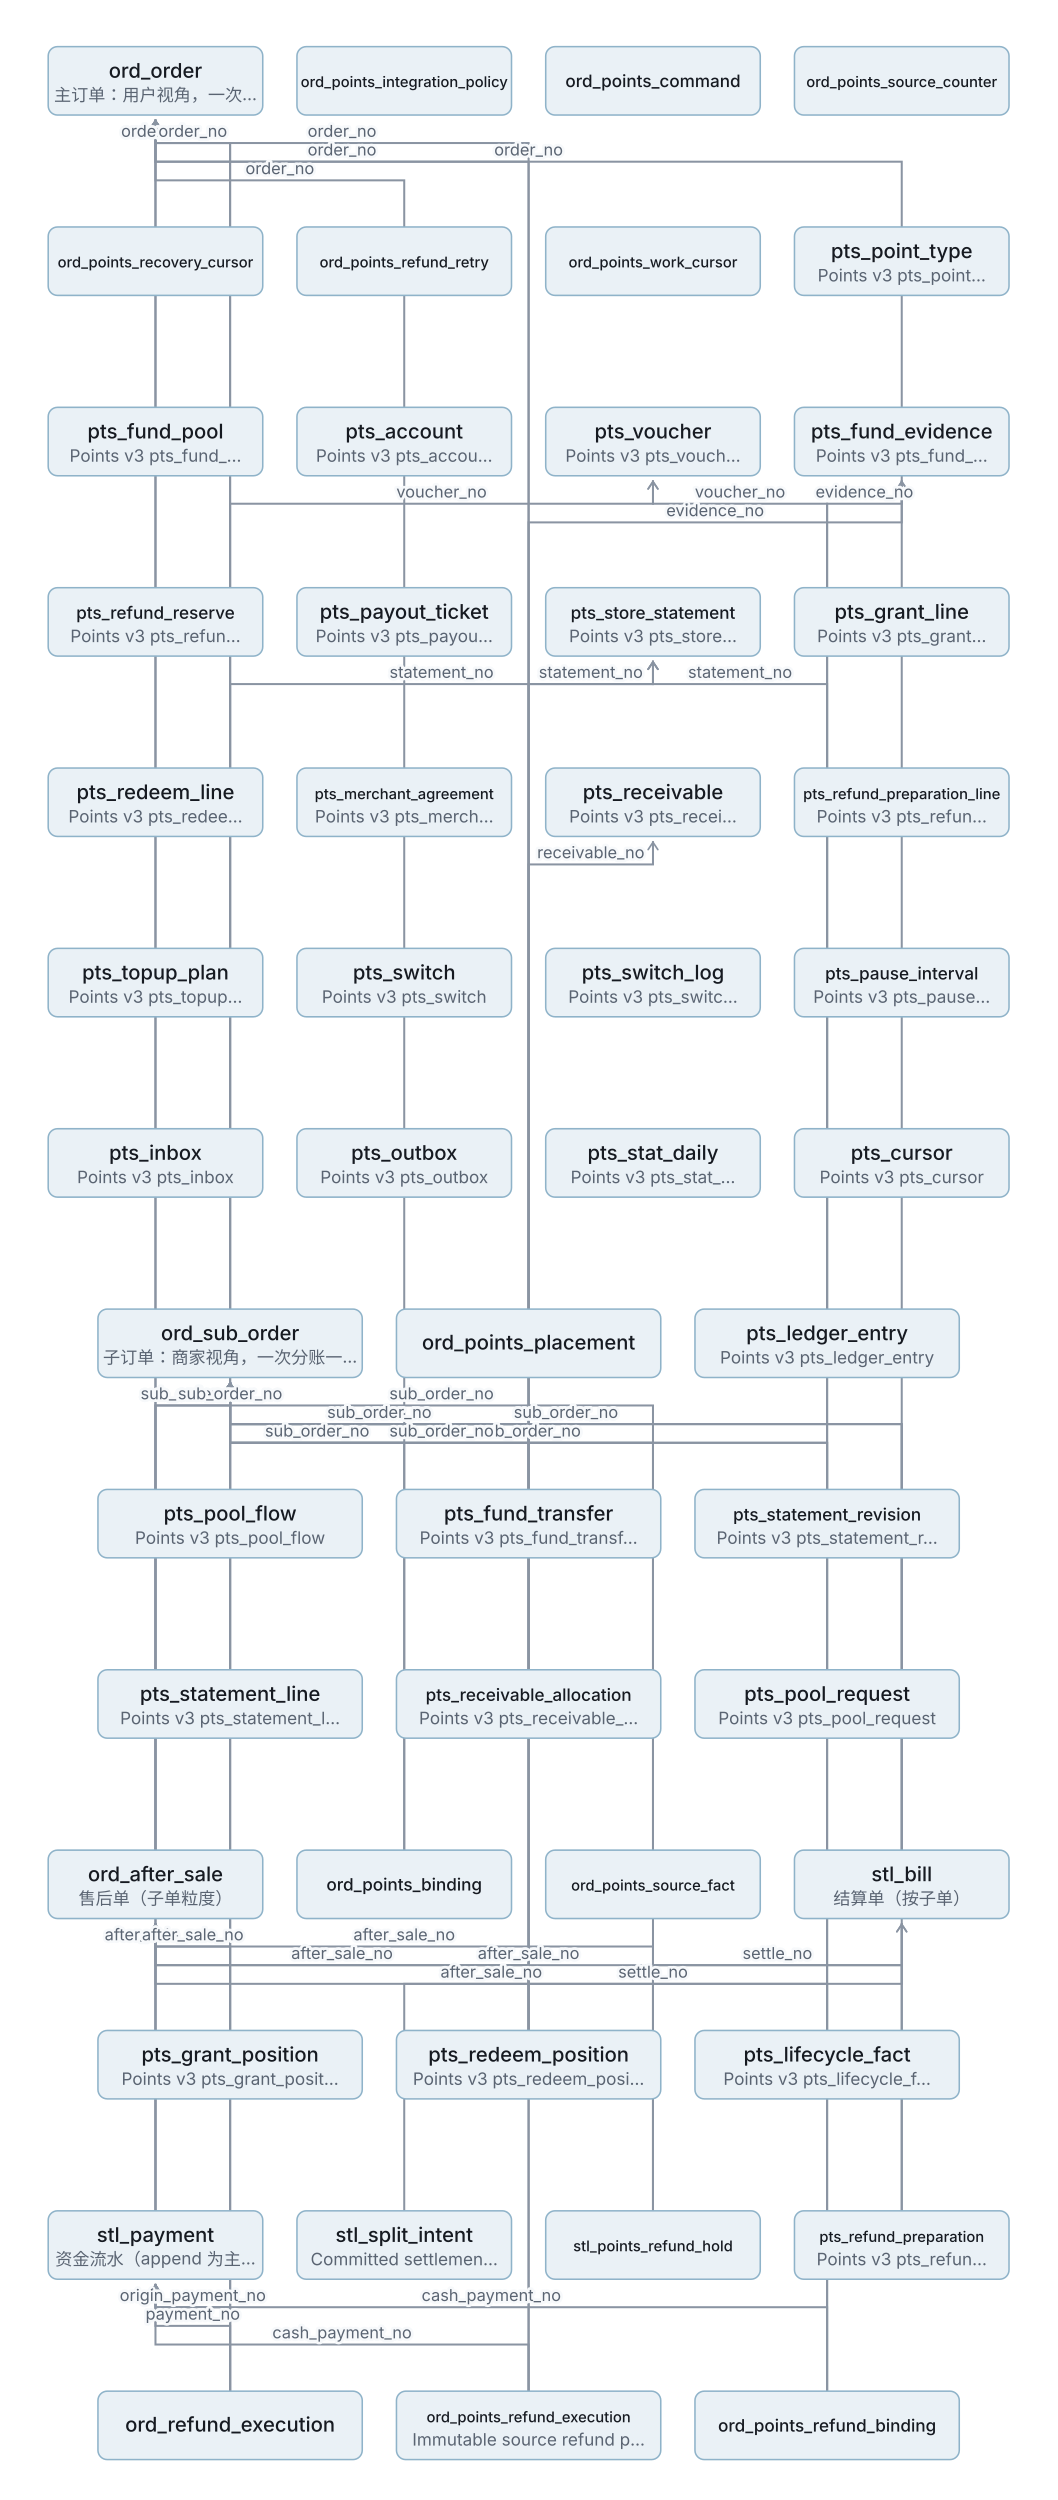
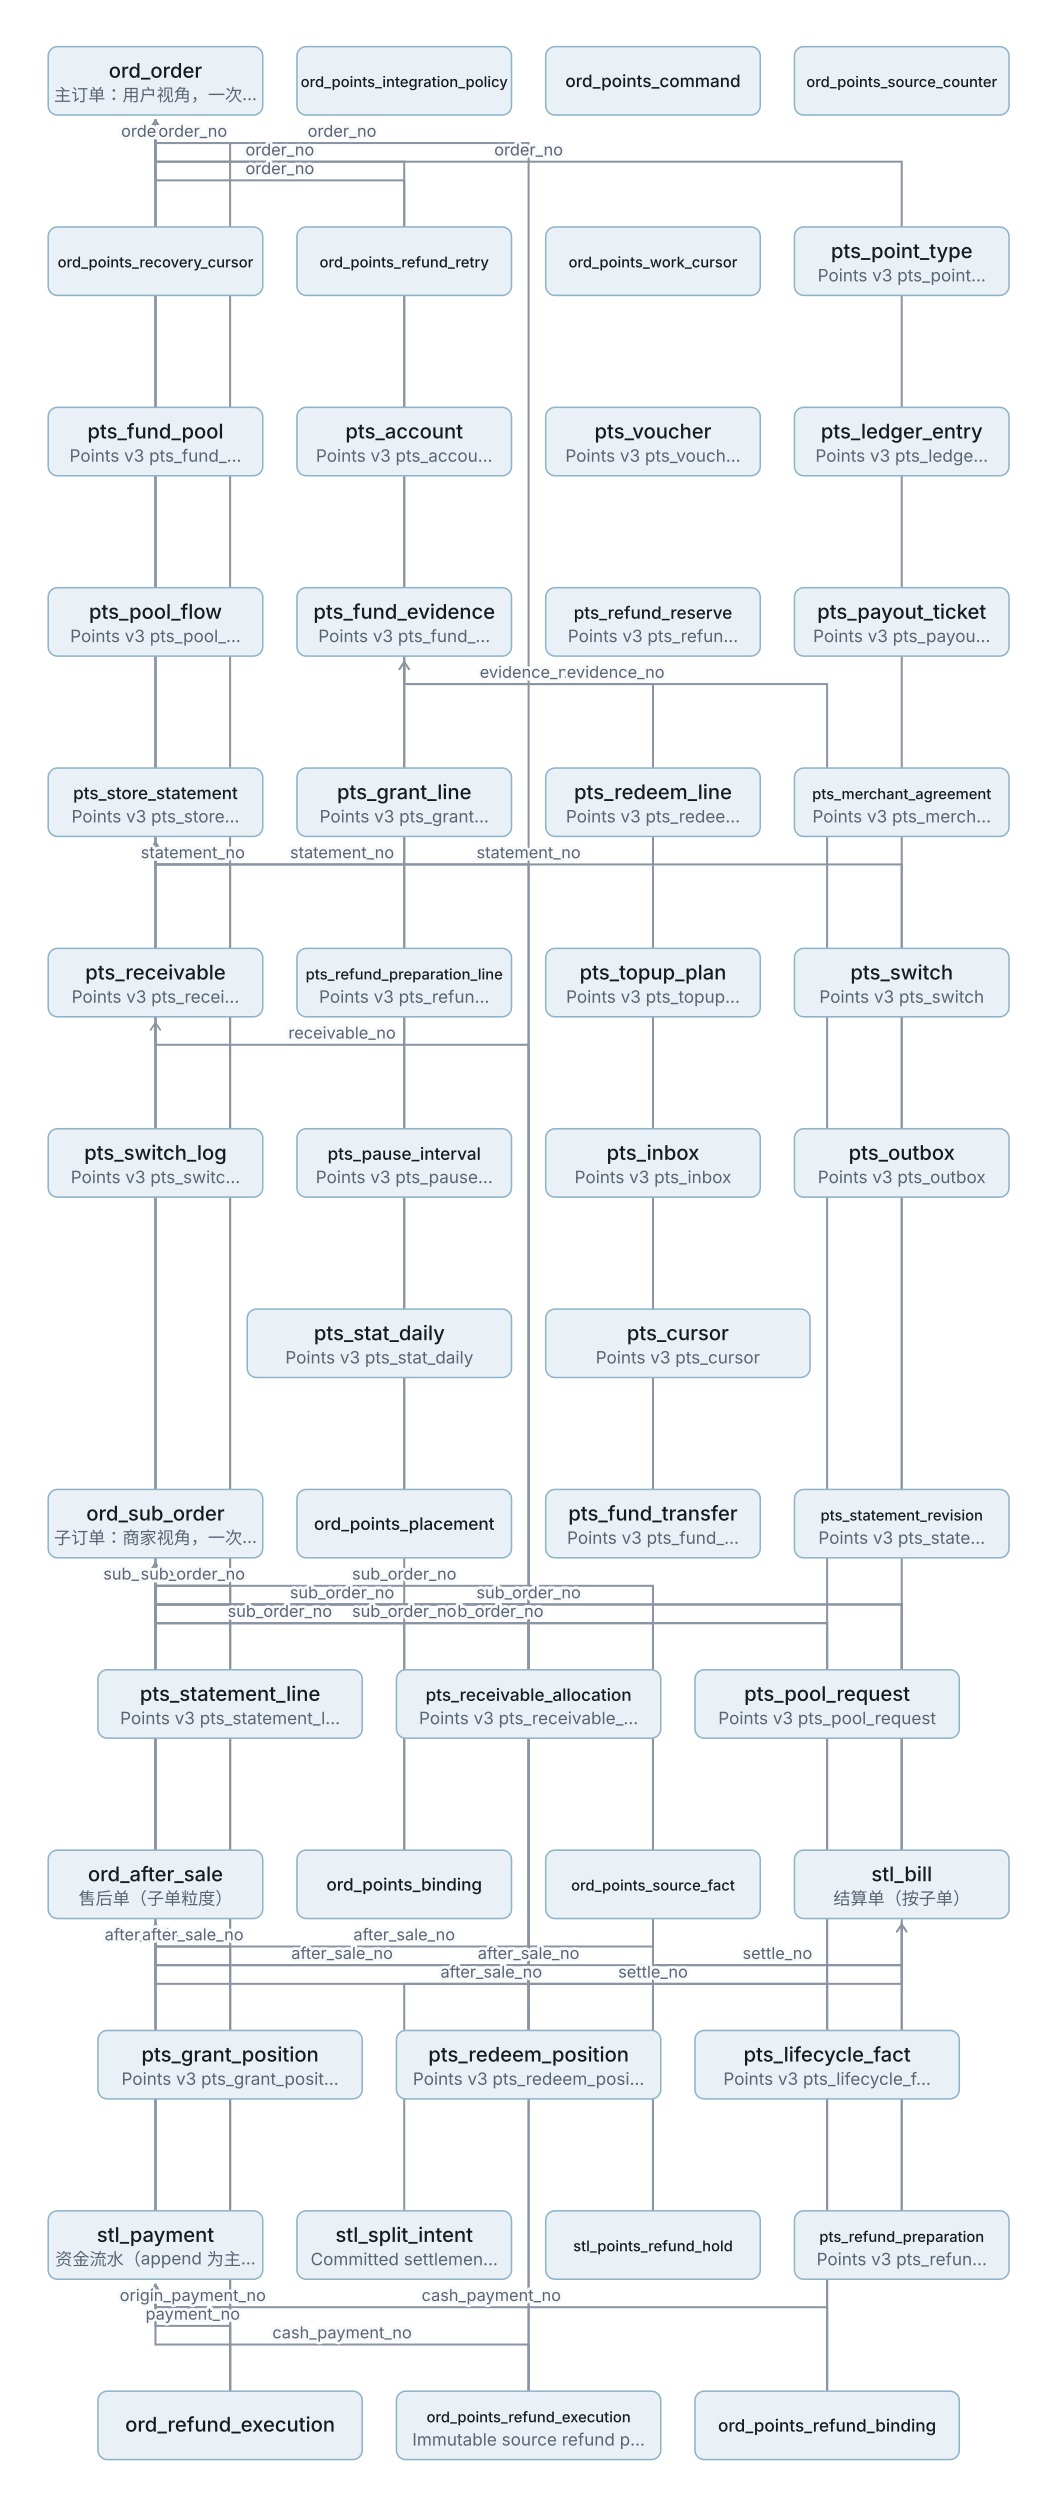
<svg xmlns="http://www.w3.org/2000/svg" width="680" height="1608" viewBox="0 0 680 1608" role="img" font-family="system-ui,-apple-system,'PingFang SC',sans-serif">
  <defs>
    <marker id="a" viewBox="0 0 10 10" refX="9" refY="5" markerWidth="6" markerHeight="6" orient="auto-start-reverse">
      <path d="M2 1L8 5L2 9" fill="none" stroke="#8A94A2" stroke-width="1.4" stroke-linecap="round" />
    </marker>
    <style>.n{font-weight:500;fill:#161A21}.s{font-size:11px;fill:#5A6472}
.l{font-size:10.5px;fill:#5A6472;paint-order:stroke;stroke:#F7F9FB;stroke-width:3.5;stroke-linejoin:round}.b{font-size:11px;fill:#5A6472;letter-spacing:.1em}
.ar{stroke:#8A94A2;stroke-width:1.3;fill:none}</style>
  </defs>
-   <path class="ar" d="M100 1190 L100 904 L148 904 L148 889" marker-end="url(#a)" />
+   <path class="ar" d="M100 1190 L100 1020 L100 1020 L100 1005" marker-end="url(#a)" />
  <path class="ar" d="M100 1190 L100 92 L100 92 L100 77" marker-end="url(#a)" />
-   <path class="ar" d="M148 842 L148 92 L100 92 L100 77" marker-end="url(#a)" />
-   <path class="ar" d="M580 1190 L580 916 L148 916 L148 889" marker-end="url(#a)" />
+   <path class="ar" d="M100 958 L100 92 L100 92 L100 77" marker-end="url(#a)" />
+   <path class="ar" d="M580 1190 L580 1032 L100 1032 L100 1005" marker-end="url(#a)" />
  <path class="ar" d="M580 1190 L580 104 L100 104 L100 77" marker-end="url(#a)" />
  <path class="ar" d="M100 1422 L100 92 L100 92 L100 77" marker-end="url(#a)" />
-   <path class="ar" d="M100 1422 L100 904 L148 904 L148 889" marker-end="url(#a)" />
+   <path class="ar" d="M100 1422 L100 1020 L100 1020 L100 1005" marker-end="url(#a)" />
  <path class="ar" d="M100 1422 L100 1252 L100 1252 L100 1237" marker-end="url(#a)" />
  <path class="ar" d="M148 1538 L148 1252 L100 1252 L100 1237" marker-end="url(#a)" />
-   <path class="ar" d="M148 1538 L148 904 L148 904 L148 889" marker-end="url(#a)" />
+   <path class="ar" d="M148 1538 L148 1020 L100 1020 L100 1005" marker-end="url(#a)" />
  <path class="ar" d="M148 1538 L148 92 L100 92 L100 77" marker-end="url(#a)" />
  <path class="ar" d="M148 1538 L148 1484 L100 1484 L100 1469" marker-end="url(#a)" />
  <path class="ar" d="M148 1538 L148 1496 L100 1496 L100 1469" marker-end="url(#a)" />
-   <path class="ar" d="M532 842 L532 324 L420 324 L420 309" marker-end="url(#a)" />
-   <path class="ar" d="M148 958 L148 324 L420 324 L420 309" marker-end="url(#a)" />
-   <path class="ar" d="M148 1306 L148 904 L148 904 L148 889" marker-end="url(#a)" />
-   <path class="ar" d="M340 1306 L340 916 L148 916 L148 889" marker-end="url(#a)" />
+   <path class="ar" d="M148 1306 L148 1020 L100 1020 L100 1005" marker-end="url(#a)" />
+   <path class="ar" d="M340 1306 L340 1032 L100 1032 L100 1005" marker-end="url(#a)" />
  <path class="ar" d="M340 1306 L340 92 L100 92 L100 77" marker-end="url(#a)" />
-   <path class="ar" d="M340 1306 L340 440 L420 440 L420 425" marker-end="url(#a)" />
+   <path class="ar" d="M340 1306 L340 556 L100 556 L100 541" marker-end="url(#a)" />
  <path class="ar" d="M580 1422 L580 1264 L100 1264 L100 1237" marker-end="url(#a)" />
-   <path class="ar" d="M580 1422 L580 916 L148 916 L148 889" marker-end="url(#a)" />
-   <path class="ar" d="M340 958 L340 336 L580 336 L580 309" marker-end="url(#a)" />
-   <path class="ar" d="M532 958 L532 440 L420 440 L420 425" marker-end="url(#a)" />
-   <path class="ar" d="M148 1074 L148 440 L420 440 L420 425" marker-end="url(#a)" />
-   <path class="ar" d="M340 1074 L340 556 L420 556 L420 541" marker-end="url(#a)" />
-   <path class="ar" d="M532 1074 L532 324 L580 324 L580 309" marker-end="url(#a)" />
-   <path class="ar" d="M532 1306 L532 928 L148 928 L148 889" marker-end="url(#a)" />
+   <path class="ar" d="M580 1422 L580 1032 L100 1032 L100 1005" marker-end="url(#a)" />
+   <path class="ar" d="M420 958 L420 440 L260 440 L260 425" marker-end="url(#a)" />
+   <path class="ar" d="M580 958 L580 556 L100 556 L100 541" marker-end="url(#a)" />
+   <path class="ar" d="M148 1074 L148 556 L100 556 L100 541" marker-end="url(#a)" />
+   <path class="ar" d="M340 1074 L340 672 L100 672 L100 657" marker-end="url(#a)" />
+   <path class="ar" d="M532 1074 L532 440 L260 440 L260 425" marker-end="url(#a)" />
+   <path class="ar" d="M532 1306 L532 1044 L100 1044 L100 1005" marker-end="url(#a)" />
  <path class="ar" d="M260 1422 L260 1276 L580 1276 L580 1237" marker-end="url(#a)" />
  <path class="ar" d="M340 1538 L340 1264 L100 1264 L100 1237" marker-end="url(#a)" />
-   <path class="ar" d="M340 1538 L340 916 L148 916 L148 889" marker-end="url(#a)" />
+   <path class="ar" d="M340 1538 L340 1032 L100 1032 L100 1005" marker-end="url(#a)" />
  <path class="ar" d="M340 1538 L340 1508 L100 1508 L100 1469" marker-end="url(#a)" />
  <path class="ar" d="M260 1190 L260 116 L100 116 L100 77" marker-end="url(#a)" />
-   <path class="ar" d="M260 1190 L260 928 L148 928 L148 889" marker-end="url(#a)" />
-   <path class="ar" d="M420 1190 L420 904 L148 904 L148 889" marker-end="url(#a)" />
-   <path class="ar" d="M340 842 L340 104 L100 104 L100 77" marker-end="url(#a)" />
+   <path class="ar" d="M260 1190 L260 1044 L100 1044 L100 1005" marker-end="url(#a)" />
+   <path class="ar" d="M420 1190 L420 1020 L100 1020 L100 1005" marker-end="url(#a)" />
+   <path class="ar" d="M260 958 L260 104 L100 104 L100 77" marker-end="url(#a)" />
  <path class="ar" d="M532 1538 L532 1276 L100 1276 L100 1237" marker-end="url(#a)" />
-   <path class="ar" d="M532 1538 L532 928 L148 928 L148 889" marker-end="url(#a)" />
+   <path class="ar" d="M532 1538 L532 1044 L100 1044 L100 1005" marker-end="url(#a)" />
  <path class="ar" d="M532 1538 L532 1484 L100 1484 L100 1469" marker-end="url(#a)" />
  <path class="ar" d="M420 1422 L420 1252 L100 1252 L100 1237" marker-end="url(#a)" />
  <path class="ar" d="M420 1422 L420 1264 L580 1264 L580 1237" marker-end="url(#a)" />
-   <path class="ar" d="M420 1422 L420 928 L148 928 L148 889" marker-end="url(#a)" />
+   <path class="ar" d="M420 1422 L420 1044 L100 1044 L100 1005" marker-end="url(#a)" />
  <rect x="31" y="30" width="138" height="44" rx="6" fill="#EAF1F6" stroke="#8FB3C9" />
  <text class="n" x="100" y="50" text-anchor="middle" font-size="13">ord_order</text>
  <text class="s" x="100" y="65" text-anchor="middle">主订单：用户视角，一次…</text>
  <rect x="191" y="30" width="138" height="44" rx="6" fill="#EAF1F6" stroke="#8FB3C9" />
  <text class="n" x="260" y="56" text-anchor="middle" font-size="9.5">ord_points_integration_policy</text>
  <rect x="351" y="30" width="138" height="44" rx="6" fill="#EAF1F6" stroke="#8FB3C9" />
  <text class="n" x="420" y="56" text-anchor="middle" font-size="11">ord_points_command</text>
  <rect x="511" y="30" width="138" height="44" rx="6" fill="#EAF1F6" stroke="#8FB3C9" />
  <text class="n" x="580" y="56" text-anchor="middle" font-size="9.5">ord_points_source_counter</text>
  <rect x="31" y="146" width="138" height="44" rx="6" fill="#EAF1F6" stroke="#8FB3C9" />
  <text class="n" x="100" y="172" text-anchor="middle" font-size="9.5">ord_points_recovery_cursor</text>
  <rect x="191" y="146" width="138" height="44" rx="6" fill="#EAF1F6" stroke="#8FB3C9" />
  <text class="n" x="260" y="172" text-anchor="middle" font-size="9.5">ord_points_refund_retry</text>
  <rect x="351" y="146" width="138" height="44" rx="6" fill="#EAF1F6" stroke="#8FB3C9" />
  <text class="n" x="420" y="172" text-anchor="middle" font-size="9.5">ord_points_work_cursor</text>
  <rect x="511" y="146" width="138" height="44" rx="6" fill="#EAF1F6" stroke="#8FB3C9" />
  <text class="n" x="580" y="166" text-anchor="middle" font-size="13">pts_point_type</text>
  <text class="s" x="580" y="181" text-anchor="middle">Points v3 pts_point…</text>
  <rect x="31" y="262" width="138" height="44" rx="6" fill="#EAF1F6" stroke="#8FB3C9" />
  <text class="n" x="100" y="282" text-anchor="middle" font-size="13">pts_fund_pool</text>
  <text class="s" x="100" y="297" text-anchor="middle">Points v3 pts_fund_…</text>
  <rect x="191" y="262" width="138" height="44" rx="6" fill="#EAF1F6" stroke="#8FB3C9" />
  <text class="n" x="260" y="282" text-anchor="middle" font-size="13">pts_account</text>
  <text class="s" x="260" y="297" text-anchor="middle">Points v3 pts_accou…</text>
  <rect x="351" y="262" width="138" height="44" rx="6" fill="#EAF1F6" stroke="#8FB3C9" />
  <text class="n" x="420" y="282" text-anchor="middle" font-size="13">pts_voucher</text>
  <text class="s" x="420" y="297" text-anchor="middle">Points v3 pts_vouch…</text>
  <rect x="511" y="262" width="138" height="44" rx="6" fill="#EAF1F6" stroke="#8FB3C9" />
-   <text class="n" x="580" y="282" text-anchor="middle" font-size="13">pts_fund_evidence</text>
-   <text class="s" x="580" y="297" text-anchor="middle">Points v3 pts_fund_…</text>
+   <text class="n" x="580" y="282" text-anchor="middle" font-size="13">pts_ledger_entry</text>
+   <text class="s" x="580" y="297" text-anchor="middle">Points v3 pts_ledge…</text>
  <rect x="31" y="378" width="138" height="44" rx="6" fill="#EAF1F6" stroke="#8FB3C9" />
-   <text class="n" x="100" y="398" text-anchor="middle" font-size="11">pts_refund_reserve</text>
-   <text class="s" x="100" y="413" text-anchor="middle">Points v3 pts_refun…</text>
+   <text class="n" x="100" y="398" text-anchor="middle" font-size="13">pts_pool_flow</text>
+   <text class="s" x="100" y="413" text-anchor="middle">Points v3 pts_pool_…</text>
  <rect x="191" y="378" width="138" height="44" rx="6" fill="#EAF1F6" stroke="#8FB3C9" />
-   <text class="n" x="260" y="398" text-anchor="middle" font-size="13">pts_payout_ticket</text>
-   <text class="s" x="260" y="413" text-anchor="middle">Points v3 pts_payou…</text>
+   <text class="n" x="260" y="398" text-anchor="middle" font-size="13">pts_fund_evidence</text>
+   <text class="s" x="260" y="413" text-anchor="middle">Points v3 pts_fund_…</text>
  <rect x="351" y="378" width="138" height="44" rx="6" fill="#EAF1F6" stroke="#8FB3C9" />
-   <text class="n" x="420" y="398" text-anchor="middle" font-size="11">pts_store_statement</text>
-   <text class="s" x="420" y="413" text-anchor="middle">Points v3 pts_store…</text>
+   <text class="n" x="420" y="398" text-anchor="middle" font-size="11">pts_refund_reserve</text>
+   <text class="s" x="420" y="413" text-anchor="middle">Points v3 pts_refun…</text>
  <rect x="511" y="378" width="138" height="44" rx="6" fill="#EAF1F6" stroke="#8FB3C9" />
-   <text class="n" x="580" y="398" text-anchor="middle" font-size="13">pts_grant_line</text>
-   <text class="s" x="580" y="413" text-anchor="middle">Points v3 pts_grant…</text>
+   <text class="n" x="580" y="398" text-anchor="middle" font-size="13">pts_payout_ticket</text>
+   <text class="s" x="580" y="413" text-anchor="middle">Points v3 pts_payou…</text>
  <rect x="31" y="494" width="138" height="44" rx="6" fill="#EAF1F6" stroke="#8FB3C9" />
-   <text class="n" x="100" y="514" text-anchor="middle" font-size="13">pts_redeem_line</text>
-   <text class="s" x="100" y="529" text-anchor="middle">Points v3 pts_redee…</text>
+   <text class="n" x="100" y="514" text-anchor="middle" font-size="11">pts_store_statement</text>
+   <text class="s" x="100" y="529" text-anchor="middle">Points v3 pts_store…</text>
  <rect x="191" y="494" width="138" height="44" rx="6" fill="#EAF1F6" stroke="#8FB3C9" />
-   <text class="n" x="260" y="514" text-anchor="middle" font-size="9.5">pts_merchant_agreement</text>
-   <text class="s" x="260" y="529" text-anchor="middle">Points v3 pts_merch…</text>
+   <text class="n" x="260" y="514" text-anchor="middle" font-size="13">pts_grant_line</text>
+   <text class="s" x="260" y="529" text-anchor="middle">Points v3 pts_grant…</text>
  <rect x="351" y="494" width="138" height="44" rx="6" fill="#EAF1F6" stroke="#8FB3C9" />
-   <text class="n" x="420" y="514" text-anchor="middle" font-size="13">pts_receivable</text>
-   <text class="s" x="420" y="529" text-anchor="middle">Points v3 pts_recei…</text>
+   <text class="n" x="420" y="514" text-anchor="middle" font-size="13">pts_redeem_line</text>
+   <text class="s" x="420" y="529" text-anchor="middle">Points v3 pts_redee…</text>
  <rect x="511" y="494" width="138" height="44" rx="6" fill="#EAF1F6" stroke="#8FB3C9" />
-   <text class="n" x="580" y="514" text-anchor="middle" font-size="9.5">pts_refund_preparation_line</text>
-   <text class="s" x="580" y="529" text-anchor="middle">Points v3 pts_refun…</text>
+   <text class="n" x="580" y="514" text-anchor="middle" font-size="9.5">pts_merchant_agreement</text>
+   <text class="s" x="580" y="529" text-anchor="middle">Points v3 pts_merch…</text>
  <rect x="31" y="610" width="138" height="44" rx="6" fill="#EAF1F6" stroke="#8FB3C9" />
-   <text class="n" x="100" y="630" text-anchor="middle" font-size="13">pts_topup_plan</text>
-   <text class="s" x="100" y="645" text-anchor="middle">Points v3 pts_topup…</text>
+   <text class="n" x="100" y="630" text-anchor="middle" font-size="13">pts_receivable</text>
+   <text class="s" x="100" y="645" text-anchor="middle">Points v3 pts_recei…</text>
  <rect x="191" y="610" width="138" height="44" rx="6" fill="#EAF1F6" stroke="#8FB3C9" />
-   <text class="n" x="260" y="630" text-anchor="middle" font-size="13">pts_switch</text>
-   <text class="s" x="260" y="645" text-anchor="middle">Points v3 pts_switch</text>
+   <text class="n" x="260" y="630" text-anchor="middle" font-size="9.5">pts_refund_preparation_line</text>
+   <text class="s" x="260" y="645" text-anchor="middle">Points v3 pts_refun…</text>
  <rect x="351" y="610" width="138" height="44" rx="6" fill="#EAF1F6" stroke="#8FB3C9" />
-   <text class="n" x="420" y="630" text-anchor="middle" font-size="13">pts_switch_log</text>
-   <text class="s" x="420" y="645" text-anchor="middle">Points v3 pts_switc…</text>
+   <text class="n" x="420" y="630" text-anchor="middle" font-size="13">pts_topup_plan</text>
+   <text class="s" x="420" y="645" text-anchor="middle">Points v3 pts_topup…</text>
  <rect x="511" y="610" width="138" height="44" rx="6" fill="#EAF1F6" stroke="#8FB3C9" />
-   <text class="n" x="580" y="630" text-anchor="middle" font-size="11">pts_pause_interval</text>
-   <text class="s" x="580" y="645" text-anchor="middle">Points v3 pts_pause…</text>
+   <text class="n" x="580" y="630" text-anchor="middle" font-size="13">pts_switch</text>
+   <text class="s" x="580" y="645" text-anchor="middle">Points v3 pts_switch</text>
  <rect x="31" y="726" width="138" height="44" rx="6" fill="#EAF1F6" stroke="#8FB3C9" />
-   <text class="n" x="100" y="746" text-anchor="middle" font-size="13">pts_inbox</text>
-   <text class="s" x="100" y="761" text-anchor="middle">Points v3 pts_inbox</text>
+   <text class="n" x="100" y="746" text-anchor="middle" font-size="13">pts_switch_log</text>
+   <text class="s" x="100" y="761" text-anchor="middle">Points v3 pts_switc…</text>
  <rect x="191" y="726" width="138" height="44" rx="6" fill="#EAF1F6" stroke="#8FB3C9" />
-   <text class="n" x="260" y="746" text-anchor="middle" font-size="13">pts_outbox</text>
-   <text class="s" x="260" y="761" text-anchor="middle">Points v3 pts_outbox</text>
+   <text class="n" x="260" y="746" text-anchor="middle" font-size="11">pts_pause_interval</text>
+   <text class="s" x="260" y="761" text-anchor="middle">Points v3 pts_pause…</text>
  <rect x="351" y="726" width="138" height="44" rx="6" fill="#EAF1F6" stroke="#8FB3C9" />
-   <text class="n" x="420" y="746" text-anchor="middle" font-size="13">pts_stat_daily</text>
-   <text class="s" x="420" y="761" text-anchor="middle">Points v3 pts_stat_…</text>
+   <text class="n" x="420" y="746" text-anchor="middle" font-size="13">pts_inbox</text>
+   <text class="s" x="420" y="761" text-anchor="middle">Points v3 pts_inbox</text>
  <rect x="511" y="726" width="138" height="44" rx="6" fill="#EAF1F6" stroke="#8FB3C9" />
-   <text class="n" x="580" y="746" text-anchor="middle" font-size="13">pts_cursor</text>
-   <text class="s" x="580" y="761" text-anchor="middle">Points v3 pts_cursor</text>
-   <rect x="63" y="842" width="170" height="44" rx="6" fill="#EAF1F6" stroke="#8FB3C9" />
-   <text class="n" x="148" y="862" text-anchor="middle" font-size="13">ord_sub_order</text>
-   <text class="s" x="148" y="877" text-anchor="middle">子订单：商家视角，一次分账一…</text>
-   <rect x="255" y="842" width="170" height="44" rx="6" fill="#EAF1F6" stroke="#8FB3C9" />
-   <text class="n" x="340" y="868" text-anchor="middle" font-size="13">ord_points_placement</text>
-   <rect x="447" y="842" width="170" height="44" rx="6" fill="#EAF1F6" stroke="#8FB3C9" />
-   <text class="n" x="532" y="862" text-anchor="middle" font-size="13">pts_ledger_entry</text>
-   <text class="s" x="532" y="877" text-anchor="middle">Points v3 pts_ledger_entry</text>
-   <rect x="63" y="958" width="170" height="44" rx="6" fill="#EAF1F6" stroke="#8FB3C9" />
-   <text class="n" x="148" y="978" text-anchor="middle" font-size="13">pts_pool_flow</text>
-   <text class="s" x="148" y="993" text-anchor="middle">Points v3 pts_pool_flow</text>
-   <rect x="255" y="958" width="170" height="44" rx="6" fill="#EAF1F6" stroke="#8FB3C9" />
-   <text class="n" x="340" y="978" text-anchor="middle" font-size="13">pts_fund_transfer</text>
-   <text class="s" x="340" y="993" text-anchor="middle">Points v3 pts_fund_transf…</text>
-   <rect x="447" y="958" width="170" height="44" rx="6" fill="#EAF1F6" stroke="#8FB3C9" />
-   <text class="n" x="532" y="978" text-anchor="middle" font-size="11">pts_statement_revision</text>
-   <text class="s" x="532" y="993" text-anchor="middle">Points v3 pts_statement_r…</text>
+   <text class="n" x="580" y="746" text-anchor="middle" font-size="13">pts_outbox</text>
+   <text class="s" x="580" y="761" text-anchor="middle">Points v3 pts_outbox</text>
+   <rect x="159" y="842" width="170" height="44" rx="6" fill="#EAF1F6" stroke="#8FB3C9" />
+   <text class="n" x="244" y="862" text-anchor="middle" font-size="13">pts_stat_daily</text>
+   <text class="s" x="244" y="877" text-anchor="middle">Points v3 pts_stat_daily</text>
+   <rect x="351" y="842" width="170" height="44" rx="6" fill="#EAF1F6" stroke="#8FB3C9" />
+   <text class="n" x="436" y="862" text-anchor="middle" font-size="13">pts_cursor</text>
+   <text class="s" x="436" y="877" text-anchor="middle">Points v3 pts_cursor</text>
+   <rect x="31" y="958" width="138" height="44" rx="6" fill="#EAF1F6" stroke="#8FB3C9" />
+   <text class="n" x="100" y="978" text-anchor="middle" font-size="13">ord_sub_order</text>
+   <text class="s" x="100" y="993" text-anchor="middle">子订单：商家视角，一次…</text>
+   <rect x="191" y="958" width="138" height="44" rx="6" fill="#EAF1F6" stroke="#8FB3C9" />
+   <text class="n" x="260" y="984" text-anchor="middle" font-size="11">ord_points_placement</text>
+   <rect x="351" y="958" width="138" height="44" rx="6" fill="#EAF1F6" stroke="#8FB3C9" />
+   <text class="n" x="420" y="978" text-anchor="middle" font-size="13">pts_fund_transfer</text>
+   <text class="s" x="420" y="993" text-anchor="middle">Points v3 pts_fund_…</text>
+   <rect x="511" y="958" width="138" height="44" rx="6" fill="#EAF1F6" stroke="#8FB3C9" />
+   <text class="n" x="580" y="978" text-anchor="middle" font-size="9.5">pts_statement_revision</text>
+   <text class="s" x="580" y="993" text-anchor="middle">Points v3 pts_state…</text>
  <rect x="63" y="1074" width="170" height="44" rx="6" fill="#EAF1F6" stroke="#8FB3C9" />
  <text class="n" x="148" y="1094" text-anchor="middle" font-size="13">pts_statement_line</text>
  <text class="s" x="148" y="1109" text-anchor="middle">Points v3 pts_statement_l…</text>
  <rect x="255" y="1074" width="170" height="44" rx="6" fill="#EAF1F6" stroke="#8FB3C9" />
  <text class="n" x="340" y="1094" text-anchor="middle" font-size="11">pts_receivable_allocation</text>
  <text class="s" x="340" y="1109" text-anchor="middle">Points v3 pts_receivable_…</text>
  <rect x="447" y="1074" width="170" height="44" rx="6" fill="#EAF1F6" stroke="#8FB3C9" />
  <text class="n" x="532" y="1094" text-anchor="middle" font-size="13">pts_pool_request</text>
  <text class="s" x="532" y="1109" text-anchor="middle">Points v3 pts_pool_request</text>
  <rect x="31" y="1190" width="138" height="44" rx="6" fill="#EAF1F6" stroke="#8FB3C9" />
  <text class="n" x="100" y="1210" text-anchor="middle" font-size="13">ord_after_sale</text>
  <text class="s" x="100" y="1225" text-anchor="middle">售后单（子单粒度）</text>
  <rect x="191" y="1190" width="138" height="44" rx="6" fill="#EAF1F6" stroke="#8FB3C9" />
  <text class="n" x="260" y="1216" text-anchor="middle" font-size="11">ord_points_binding</text>
  <rect x="351" y="1190" width="138" height="44" rx="6" fill="#EAF1F6" stroke="#8FB3C9" />
  <text class="n" x="420" y="1216" text-anchor="middle" font-size="9.5">ord_points_source_fact</text>
  <rect x="511" y="1190" width="138" height="44" rx="6" fill="#EAF1F6" stroke="#8FB3C9" />
  <text class="n" x="580" y="1210" text-anchor="middle" font-size="13">stl_bill</text>
  <text class="s" x="580" y="1225" text-anchor="middle">结算单（按子单）</text>
  <rect x="63" y="1306" width="170" height="44" rx="6" fill="#EAF1F6" stroke="#8FB3C9" />
  <text class="n" x="148" y="1326" text-anchor="middle" font-size="13">pts_grant_position</text>
  <text class="s" x="148" y="1341" text-anchor="middle">Points v3 pts_grant_posit…</text>
  <rect x="255" y="1306" width="170" height="44" rx="6" fill="#EAF1F6" stroke="#8FB3C9" />
  <text class="n" x="340" y="1326" text-anchor="middle" font-size="13">pts_redeem_position</text>
  <text class="s" x="340" y="1341" text-anchor="middle">Points v3 pts_redeem_posi…</text>
  <rect x="447" y="1306" width="170" height="44" rx="6" fill="#EAF1F6" stroke="#8FB3C9" />
  <text class="n" x="532" y="1326" text-anchor="middle" font-size="13">pts_lifecycle_fact</text>
  <text class="s" x="532" y="1341" text-anchor="middle">Points v3 pts_lifecycle_f…</text>
  <rect x="31" y="1422" width="138" height="44" rx="6" fill="#EAF1F6" stroke="#8FB3C9" />
  <text class="n" x="100" y="1442" text-anchor="middle" font-size="13">stl_payment</text>
  <text class="s" x="100" y="1457" text-anchor="middle">资金流水（append 为主…</text>
  <rect x="191" y="1422" width="138" height="44" rx="6" fill="#EAF1F6" stroke="#8FB3C9" />
  <text class="n" x="260" y="1442" text-anchor="middle" font-size="13">stl_split_intent</text>
  <text class="s" x="260" y="1457" text-anchor="middle">Committed settlemen…</text>
  <rect x="351" y="1422" width="138" height="44" rx="6" fill="#EAF1F6" stroke="#8FB3C9" />
  <text class="n" x="420" y="1448" text-anchor="middle" font-size="9.5">stl_points_refund_hold</text>
  <rect x="511" y="1422" width="138" height="44" rx="6" fill="#EAF1F6" stroke="#8FB3C9" />
  <text class="n" x="580" y="1442" text-anchor="middle" font-size="9.5">pts_refund_preparation</text>
  <text class="s" x="580" y="1457" text-anchor="middle">Points v3 pts_refun…</text>
  <rect x="63" y="1538" width="170" height="44" rx="6" fill="#EAF1F6" stroke="#8FB3C9" />
  <text class="n" x="148" y="1564" text-anchor="middle" font-size="13">ord_refund_execution</text>
  <rect x="255" y="1538" width="170" height="44" rx="6" fill="#EAF1F6" stroke="#8FB3C9" />
  <text class="n" x="340" y="1558" text-anchor="middle" font-size="9.5">ord_points_refund_execution</text>
  <text class="s" x="340" y="1573" text-anchor="middle">Immutable source refund p…</text>
  <rect x="447" y="1538" width="170" height="44" rx="6" fill="#EAF1F6" stroke="#8FB3C9" />
  <text class="n" x="532" y="1564" text-anchor="middle" font-size="11">ord_points_refund_binding</text>
-   <text class="l" x="124" y="900" text-anchor="middle">sub_order_no</text>
+   <text class="l" x="100" y="1016" text-anchor="middle">sub_order_no</text>
  <text class="l" x="100" y="88" text-anchor="middle">order_no</text>
-   <text class="l" x="124" y="88" text-anchor="middle">order_no</text>
-   <text class="l" x="364" y="912" text-anchor="middle">sub_order_no</text>
+   <text class="l" x="100" y="88" text-anchor="middle">order_no</text>
+   <text class="l" x="340" y="1028" text-anchor="middle">sub_order_no</text>
  <text class="l" x="340" y="100" text-anchor="middle">order_no</text>
  <text class="l" x="100" y="88" text-anchor="middle">order_no</text>
-   <text class="l" x="124" y="900" text-anchor="middle">sub_order_no</text>
+   <text class="l" x="100" y="1016" text-anchor="middle">sub_order_no</text>
  <text class="l" x="100" y="1248" text-anchor="middle">after_sale_no</text>
  <text class="l" x="124" y="1248" text-anchor="middle">after_sale_no</text>
-   <text class="l" x="148" y="900" text-anchor="middle">sub_order_no</text>
+   <text class="l" x="124" y="1016" text-anchor="middle">sub_order_no</text>
  <text class="l" x="124" y="88" text-anchor="middle">order_no</text>
  <text class="l" x="124" y="1480" text-anchor="middle">origin_payment_no</text>
  <text class="l" x="124" y="1492" text-anchor="middle">payment_no</text>
-   <text class="l" x="476" y="320" text-anchor="middle">voucher_no</text>
-   <text class="l" x="284" y="320" text-anchor="middle">voucher_no</text>
-   <text class="l" x="148" y="900" text-anchor="middle">sub_order_no</text>
-   <text class="l" x="244" y="912" text-anchor="middle">sub_order_no</text>
+   <text class="l" x="124" y="1016" text-anchor="middle">sub_order_no</text>
+   <text class="l" x="220" y="1028" text-anchor="middle">sub_order_no</text>
  <text class="l" x="220" y="88" text-anchor="middle">order_no</text>
-   <text class="l" x="380" y="436" text-anchor="middle">statement_no</text>
+   <text class="l" x="220" y="552" text-anchor="middle">statement_no</text>
  <text class="l" x="340" y="1260" text-anchor="middle">after_sale_no</text>
-   <text class="l" x="364" y="912" text-anchor="middle">sub_order_no</text>
-   <text class="l" x="460" y="332" text-anchor="middle">evidence_no</text>
-   <text class="l" x="476" y="436" text-anchor="middle">statement_no</text>
-   <text class="l" x="284" y="436" text-anchor="middle">statement_no</text>
-   <text class="l" x="380" y="552" text-anchor="middle">receivable_no</text>
-   <text class="l" x="556" y="320" text-anchor="middle">evidence_no</text>
-   <text class="l" x="340" y="924" text-anchor="middle">sub_order_no</text>
+   <text class="l" x="340" y="1028" text-anchor="middle">sub_order_no</text>
+   <text class="l" x="340" y="436" text-anchor="middle">evidence_no</text>
+   <text class="l" x="340" y="552" text-anchor="middle">statement_no</text>
+   <text class="l" x="124" y="552" text-anchor="middle">statement_no</text>
+   <text class="l" x="220" y="668" text-anchor="middle">receivable_no</text>
+   <text class="l" x="396" y="436" text-anchor="middle">evidence_no</text>
+   <text class="l" x="316" y="1040" text-anchor="middle">sub_order_no</text>
  <text class="l" x="420" y="1272" text-anchor="middle">settle_no</text>
  <text class="l" x="220" y="1260" text-anchor="middle">after_sale_no</text>
-   <text class="l" x="244" y="912" text-anchor="middle">sub_order_no</text>
+   <text class="l" x="220" y="1028" text-anchor="middle">sub_order_no</text>
  <text class="l" x="220" y="1504" text-anchor="middle">cash_payment_no</text>
  <text class="l" x="180" y="112" text-anchor="middle">order_no</text>
-   <text class="l" x="204" y="924" text-anchor="middle">sub_order_no</text>
-   <text class="l" x="284" y="900" text-anchor="middle">sub_order_no</text>
-   <text class="l" x="220" y="100" text-anchor="middle">order_no</text>
+   <text class="l" x="180" y="1040" text-anchor="middle">sub_order_no</text>
+   <text class="l" x="260" y="1016" text-anchor="middle">sub_order_no</text>
+   <text class="l" x="180" y="100" text-anchor="middle">order_no</text>
  <text class="l" x="316" y="1272" text-anchor="middle">after_sale_no</text>
-   <text class="l" x="340" y="924" text-anchor="middle">sub_order_no</text>
+   <text class="l" x="316" y="1040" text-anchor="middle">sub_order_no</text>
  <text class="l" x="316" y="1480" text-anchor="middle">cash_payment_no</text>
  <text class="l" x="260" y="1248" text-anchor="middle">after_sale_no</text>
  <text class="l" x="500" y="1260" text-anchor="middle">settle_no</text>
-   <text class="l" x="284" y="924" text-anchor="middle">sub_order_no</text>
+   <text class="l" x="260" y="1040" text-anchor="middle">sub_order_no</text>
</svg>
